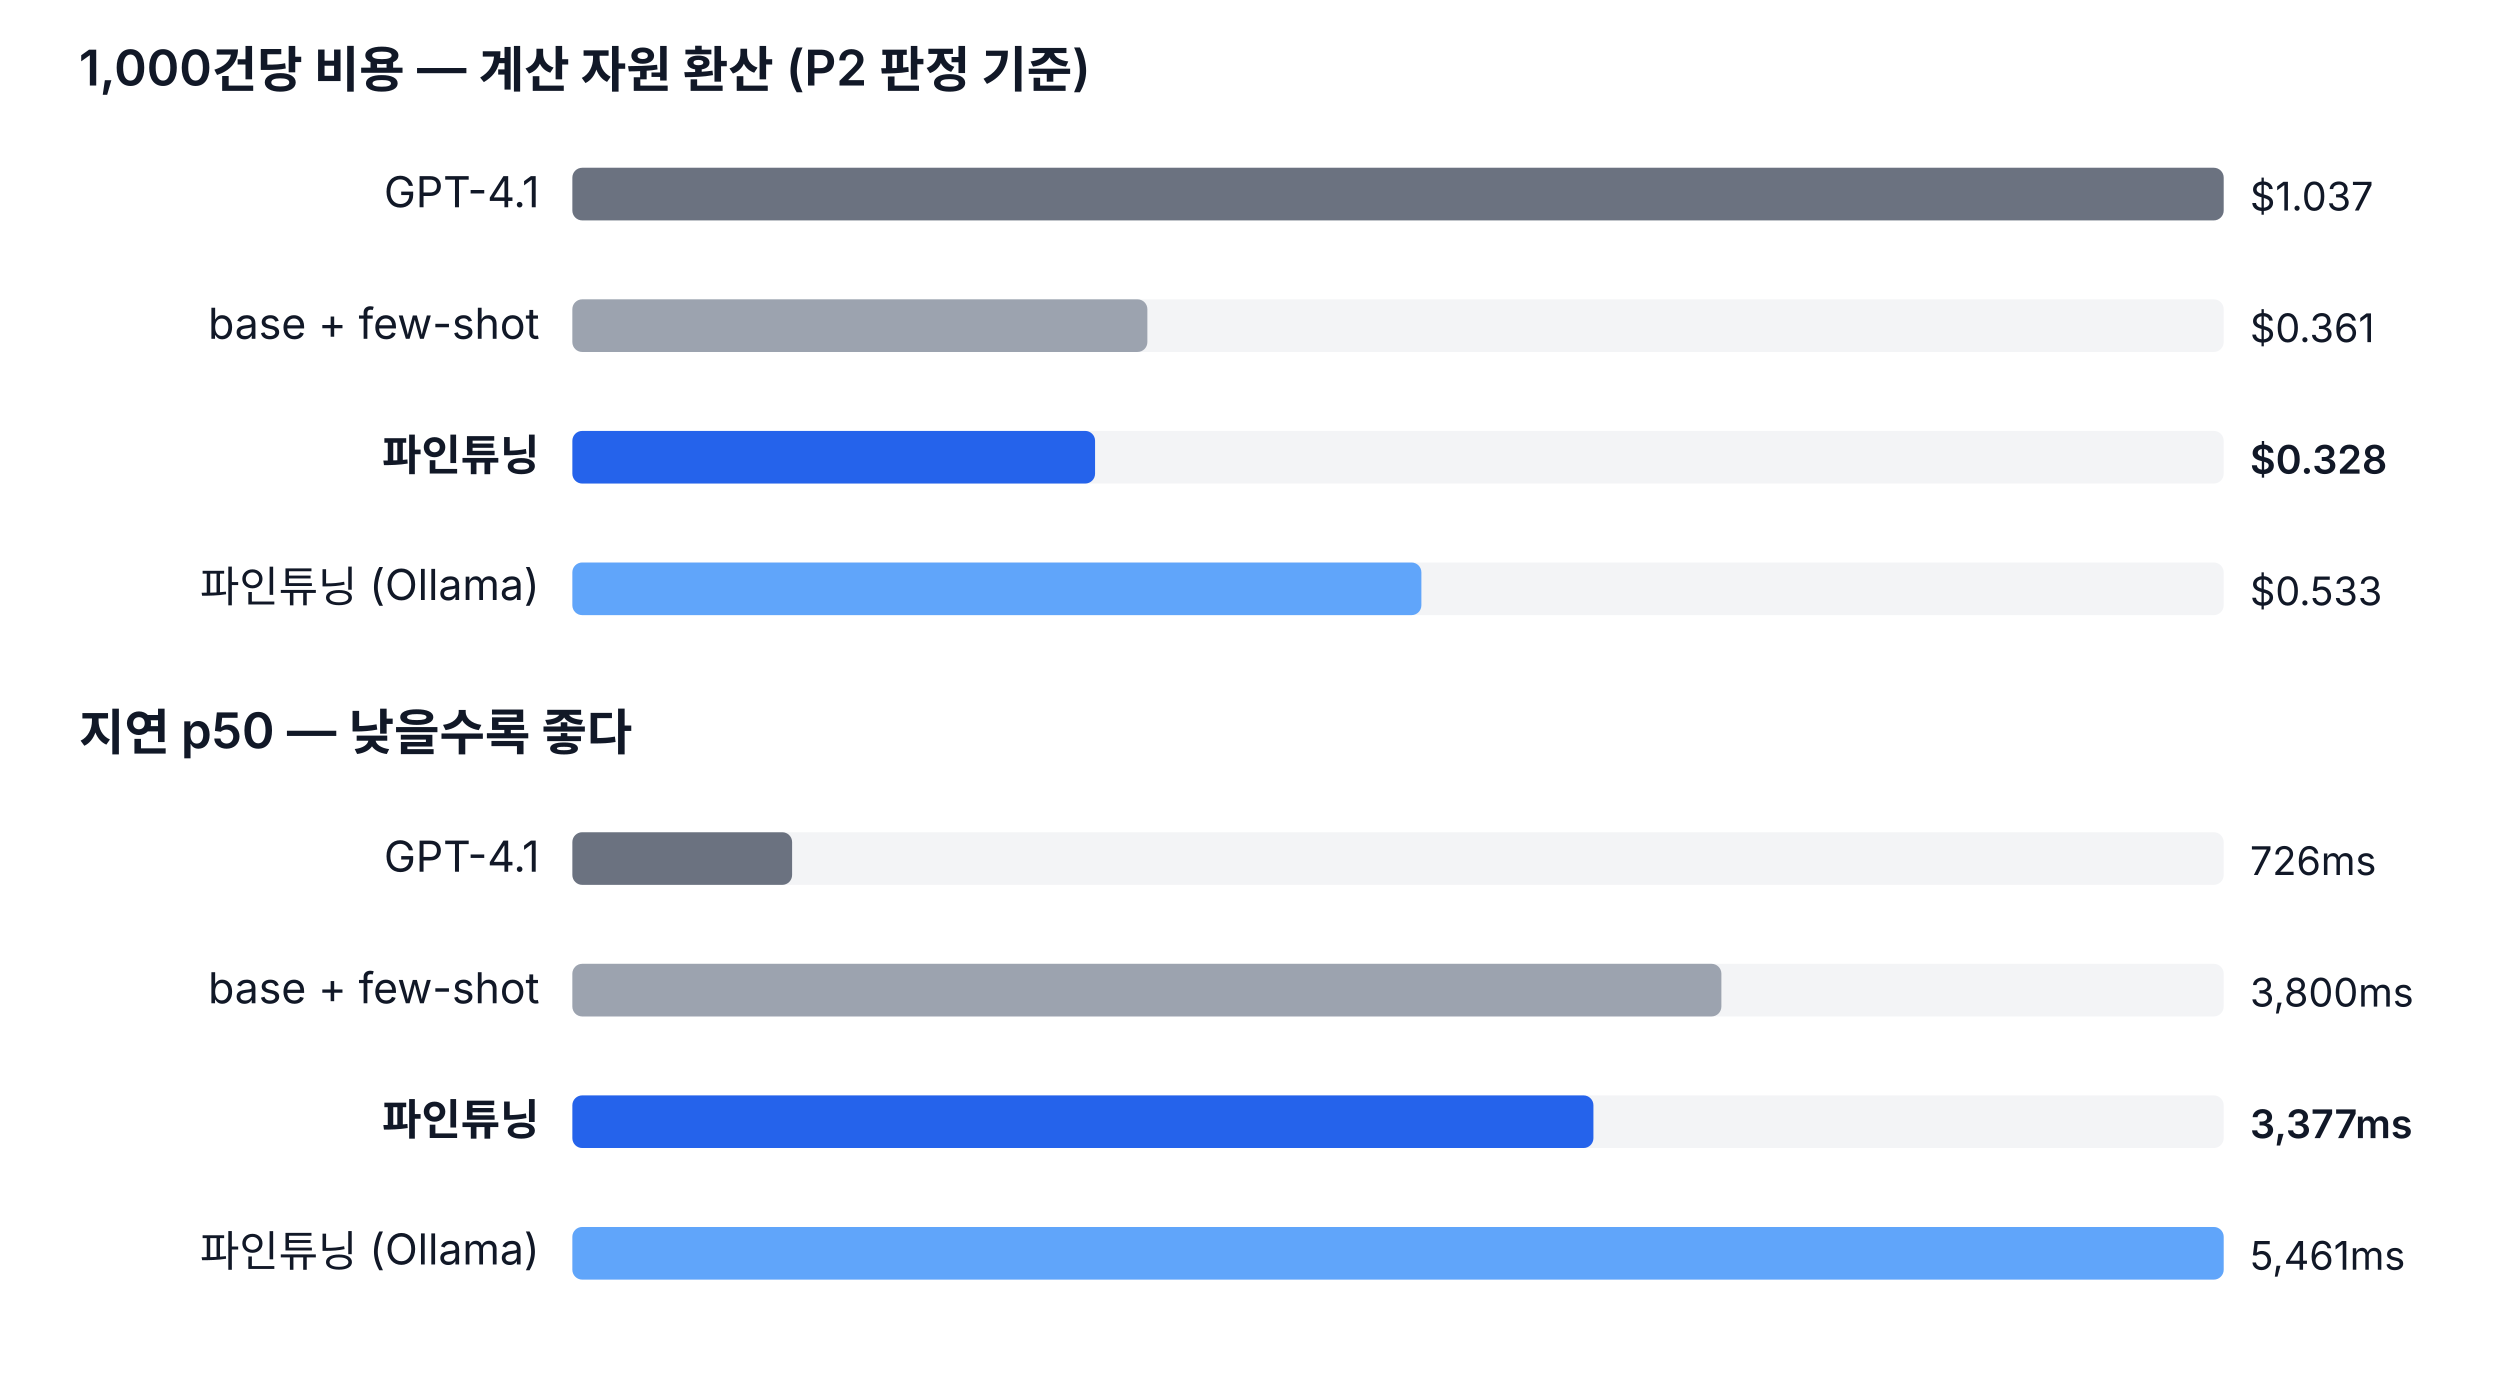
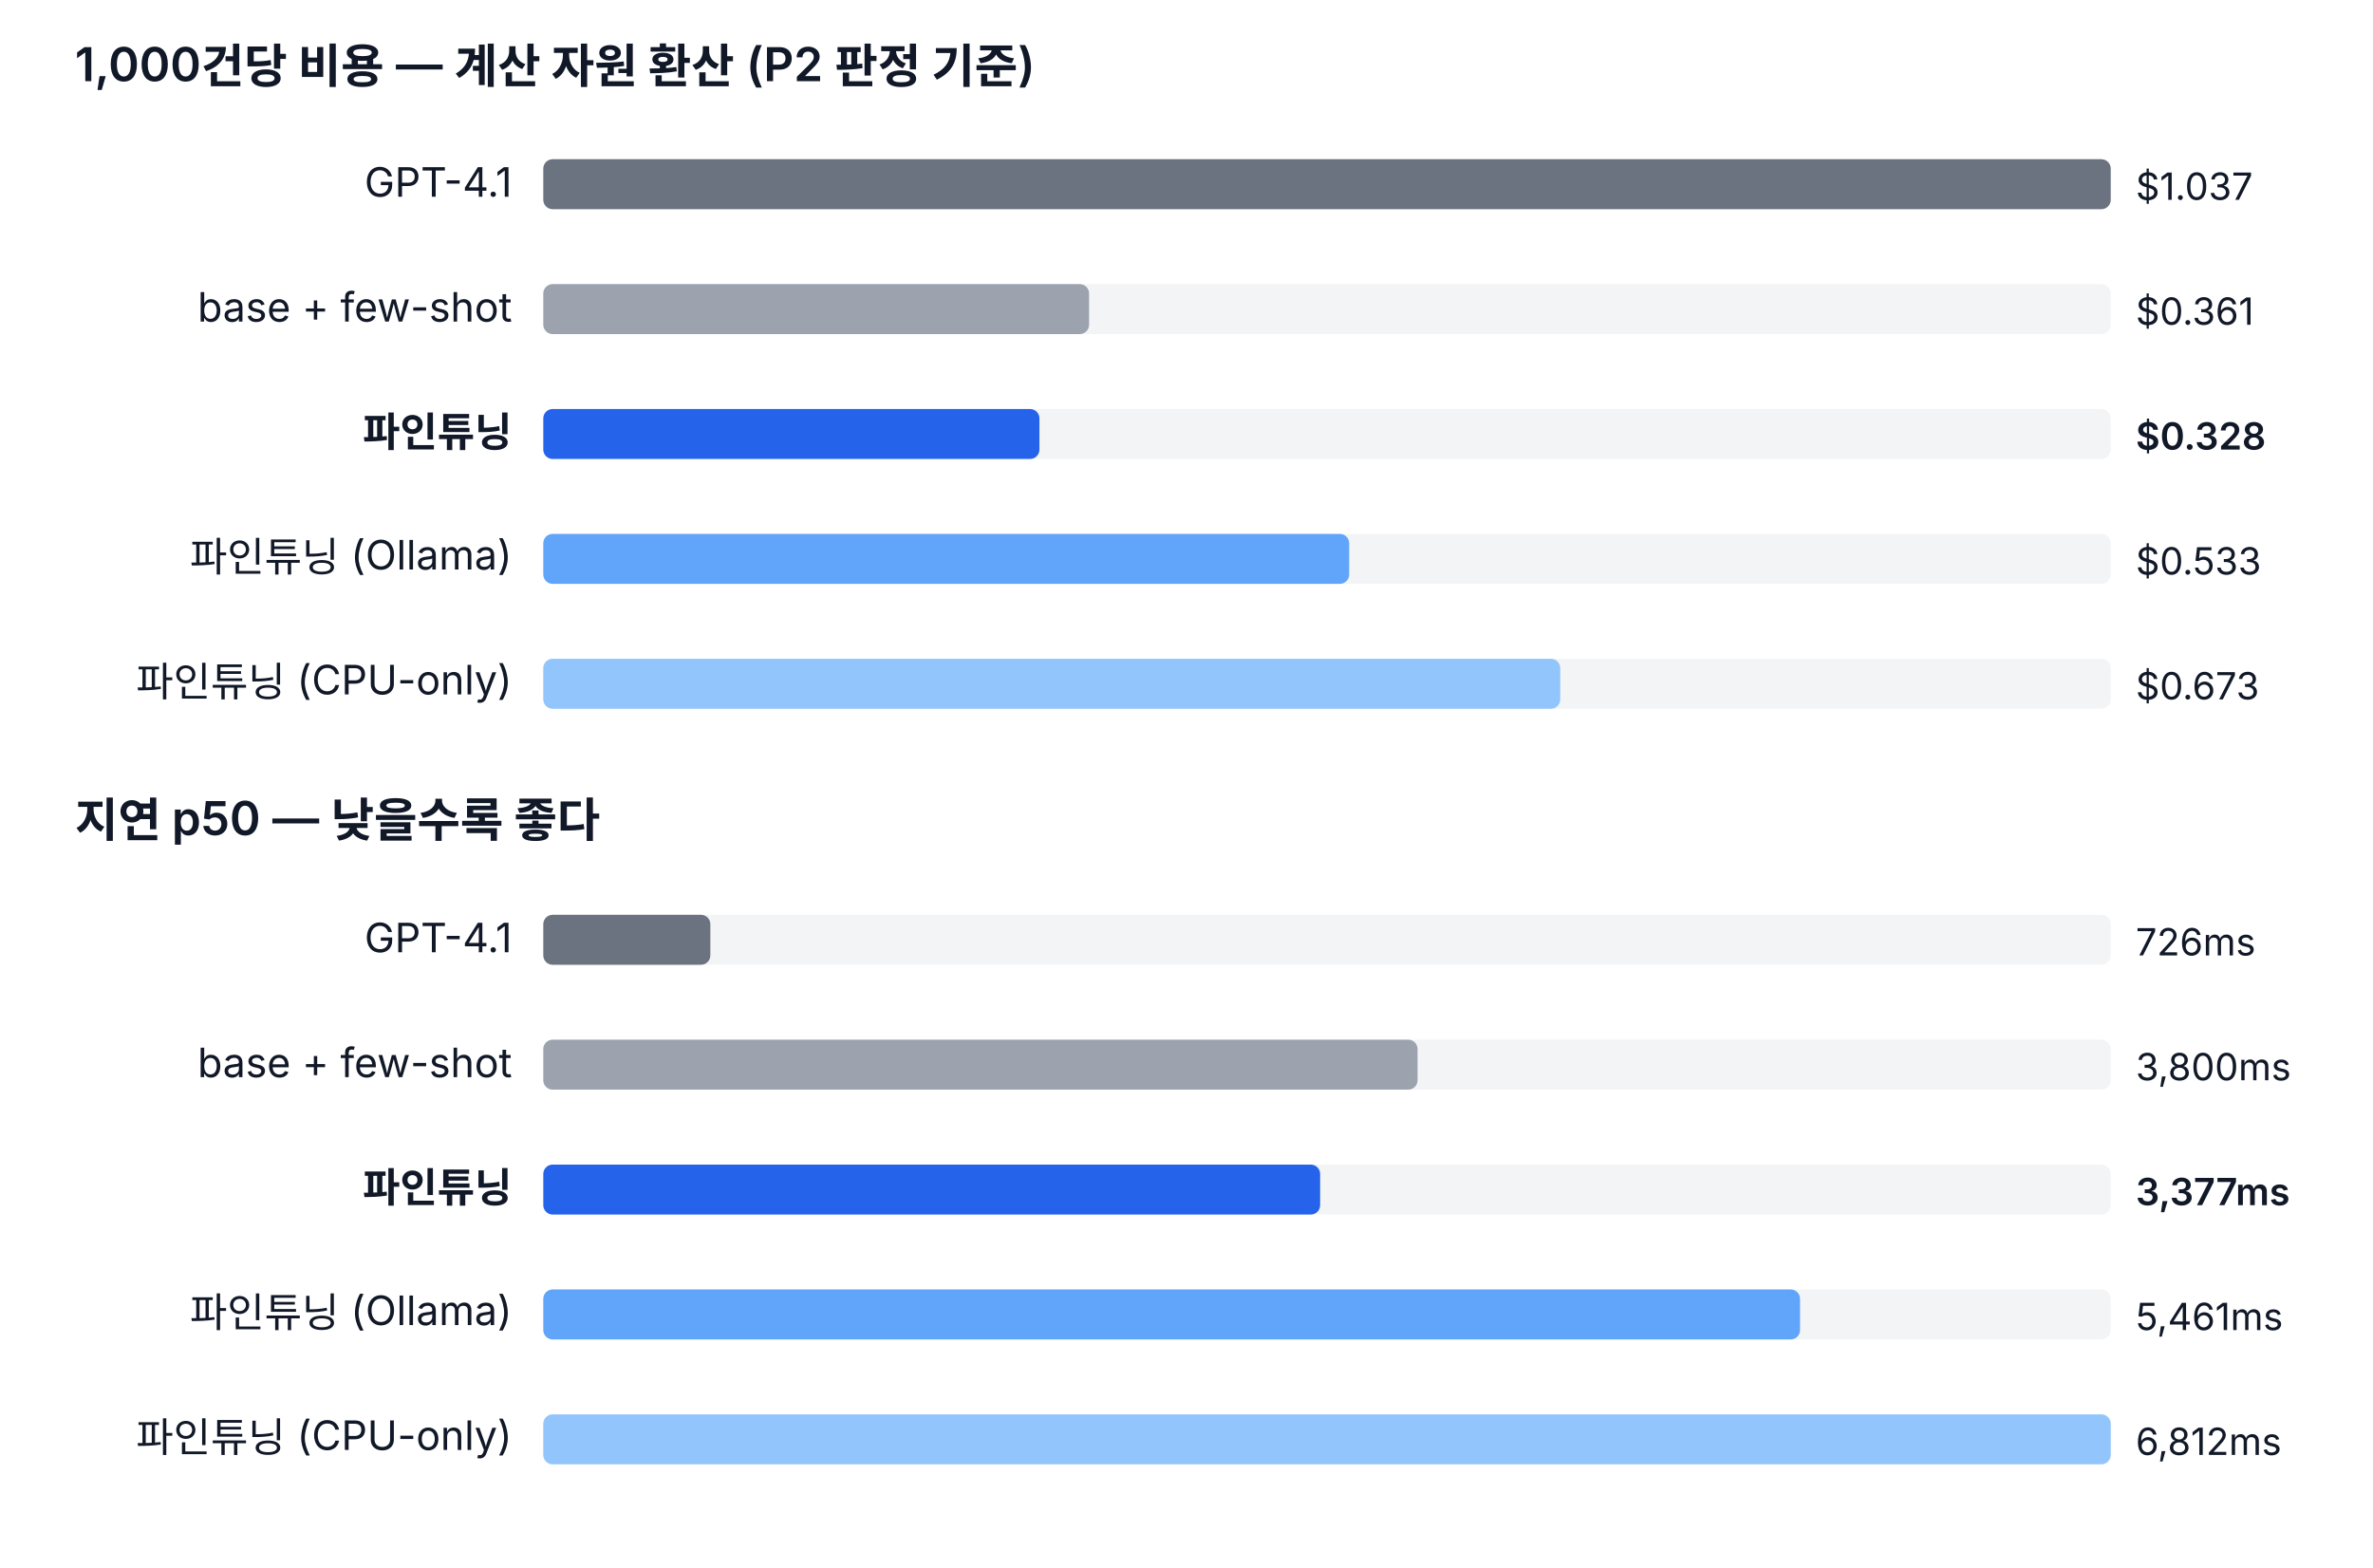
- <svg xmlns="http://www.w3.org/2000/svg" width="760" height="422" viewBox="0 0 760 422" role="img">
+ <svg xmlns="http://www.w3.org/2000/svg" width="760" height="502" viewBox="0 0 760 502" role="img">
  <style>
  text { font-family: -apple-system, BlinkMacSystemFont, "Segoe UI", sans-serif; }
  .fg { fill: #111827 } .mut { fill: #6b7280 } .grid { stroke: #e5e7eb }
  .track { fill: #f3f4f6 }
  @media (prefers-color-scheme: dark) {
    .fg { fill: #e5e7eb } .mut { fill: #9ca3af } .grid { stroke: #374151 }
    .track { fill: #1f2937 }
  }
</style>
  <text x="24" y="26" class="fg" font-size="15" font-weight="600">1,000건당 비용 — 계산 자원 환산 (P2 판정 기준)</text>
  <text x="164" y="63" text-anchor="end" class="fg" font-size="13" font-weight="400">GPT-4.1</text>
  <rect x="174" y="51" width="502" height="16" rx="3" class="track" />
  <rect x="174" y="51" width="502.0" height="16" rx="3" fill="#6b7280" />
  <text x="684" y="64" class="fg" font-size="12" font-weight="400">$1.037</text>
  <text x="164" y="103" text-anchor="end" class="fg" font-size="13" font-weight="400">base + few-shot</text>
  <rect x="174" y="91" width="502" height="16" rx="3" class="track" />
  <rect x="174" y="91" width="174.8" height="16" rx="3" fill="#9ca3af" />
  <text x="684" y="104" class="fg" font-size="12" font-weight="400">$0.361</text>
  <text x="164" y="143" text-anchor="end" class="fg" font-size="13" font-weight="600">파인튜닝</text>
  <rect x="174" y="131" width="502" height="16" rx="3" class="track" />
  <rect x="174" y="131" width="158.9" height="16" rx="3" fill="#2563eb" />
  <text x="684" y="144" class="fg" font-size="12" font-weight="600">$0.328</text>
  <text x="164" y="183" text-anchor="end" class="fg" font-size="13" font-weight="400">파인튜닝 (Ollama)</text>
  <rect x="174" y="171" width="502" height="16" rx="3" class="track" />
  <rect x="174" y="171" width="258.1" height="16" rx="3" fill="#60a5fa" />
  <text x="684" y="184" class="fg" font-size="12" font-weight="400">$0.533</text>
-   <text x="24" y="228" class="fg" font-size="15" font-weight="600">지연 p50 — 낮을수록 좋다</text>
-   <text x="164" y="265" text-anchor="end" class="fg" font-size="13" font-weight="400">GPT-4.1</text>
-   <rect x="174" y="253" width="502" height="16" rx="3" class="track" />
-   <rect x="174" y="253" width="66.8" height="16" rx="3" fill="#6b7280" />
-   <text x="684" y="266" class="fg" font-size="12" font-weight="400">726ms</text>
-   <text x="164" y="305" text-anchor="end" class="fg" font-size="13" font-weight="400">base + few-shot</text>
+   <text x="164" y="223" text-anchor="end" class="fg" font-size="13" font-weight="400">파인튜닝 (CPU-only)</text>
+   <rect x="174" y="211" width="502" height="16" rx="3" class="track" />
+   <rect x="174" y="211" width="325.7" height="16" rx="3" fill="#93c5fd" />
+   <text x="684" y="224" class="fg" font-size="12" font-weight="400">$0.673</text>
+   <text x="24" y="268" class="fg" font-size="15" font-weight="600">지연 p50 — 낮을수록 좋다</text>
+   <text x="164" y="305" text-anchor="end" class="fg" font-size="13" font-weight="400">GPT-4.1</text>
  <rect x="174" y="293" width="502" height="16" rx="3" class="track" />
-   <rect x="174" y="293" width="349.3" height="16" rx="3" fill="#9ca3af" />
-   <text x="684" y="306" class="fg" font-size="12" font-weight="400">3,800ms</text>
-   <text x="164" y="345" text-anchor="end" class="fg" font-size="13" font-weight="600">파인튜닝</text>
+   <rect x="174" y="293" width="53.5" height="16" rx="3" fill="#6b7280" />
+   <text x="684" y="306" class="fg" font-size="12" font-weight="400">726ms</text>
+   <text x="164" y="345" text-anchor="end" class="fg" font-size="13" font-weight="400">base + few-shot</text>
  <rect x="174" y="333" width="502" height="16" rx="3" class="track" />
-   <rect x="174" y="333" width="310.4" height="16" rx="3" fill="#2563eb" />
-   <text x="684" y="346" class="fg" font-size="12" font-weight="600">3,377ms</text>
-   <text x="164" y="385" text-anchor="end" class="fg" font-size="13" font-weight="400">파인튜닝 (Ollama)</text>
+   <rect x="174" y="333" width="280.0" height="16" rx="3" fill="#9ca3af" />
+   <text x="684" y="346" class="fg" font-size="12" font-weight="400">3,800ms</text>
+   <text x="164" y="385" text-anchor="end" class="fg" font-size="13" font-weight="600">파인튜닝</text>
  <rect x="174" y="373" width="502" height="16" rx="3" class="track" />
-   <rect x="174" y="373" width="502.0" height="16" rx="3" fill="#60a5fa" />
-   <text x="684" y="386" class="fg" font-size="12" font-weight="400">5,461ms</text>
+   <rect x="174" y="373" width="248.8" height="16" rx="3" fill="#2563eb" />
+   <text x="684" y="386" class="fg" font-size="12" font-weight="600">3,377ms</text>
+   <text x="164" y="425" text-anchor="end" class="fg" font-size="13" font-weight="400">파인튜닝 (Ollama)</text>
+   <rect x="174" y="413" width="502" height="16" rx="3" class="track" />
+   <rect x="174" y="413" width="402.5" height="16" rx="3" fill="#60a5fa" />
+   <text x="684" y="426" class="fg" font-size="12" font-weight="400">5,461ms</text>
+   <text x="164" y="465" text-anchor="end" class="fg" font-size="13" font-weight="400">파인튜닝 (CPU-only)</text>
+   <rect x="174" y="453" width="502" height="16" rx="3" class="track" />
+   <rect x="174" y="453" width="502.0" height="16" rx="3" fill="#93c5fd" />
+   <text x="684" y="466" class="fg" font-size="12" font-weight="400">6,812ms</text>
</svg>
